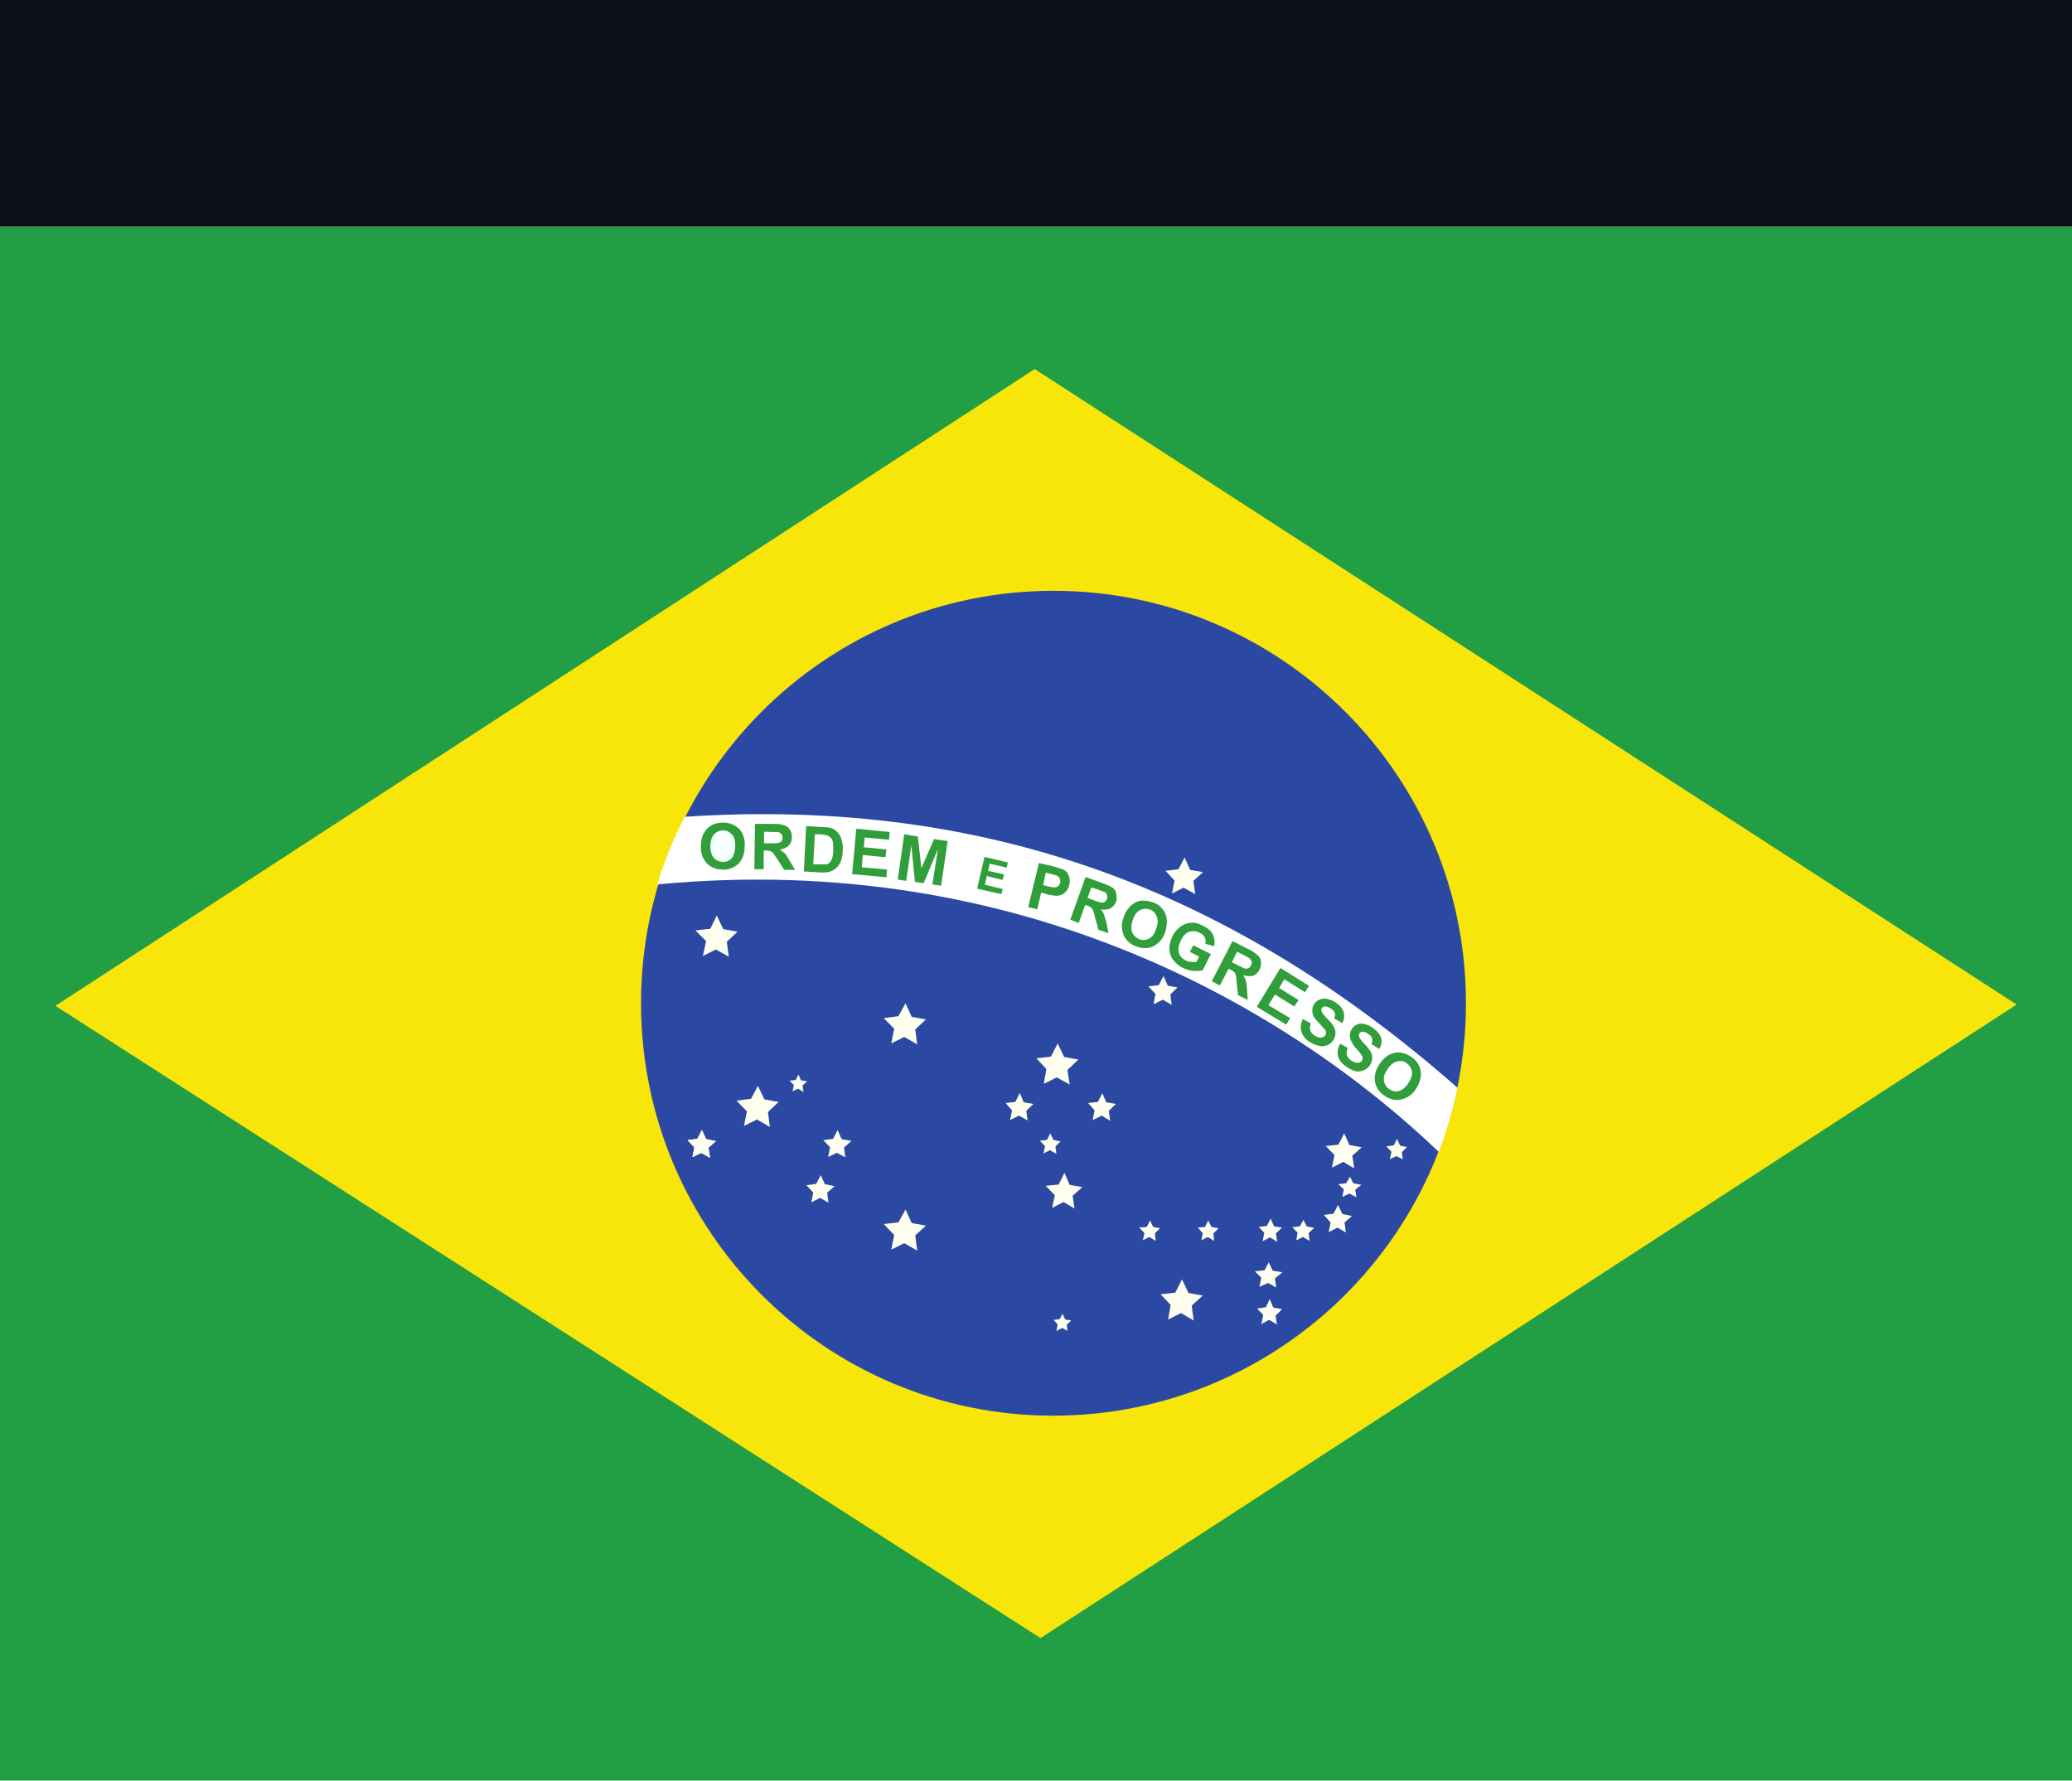
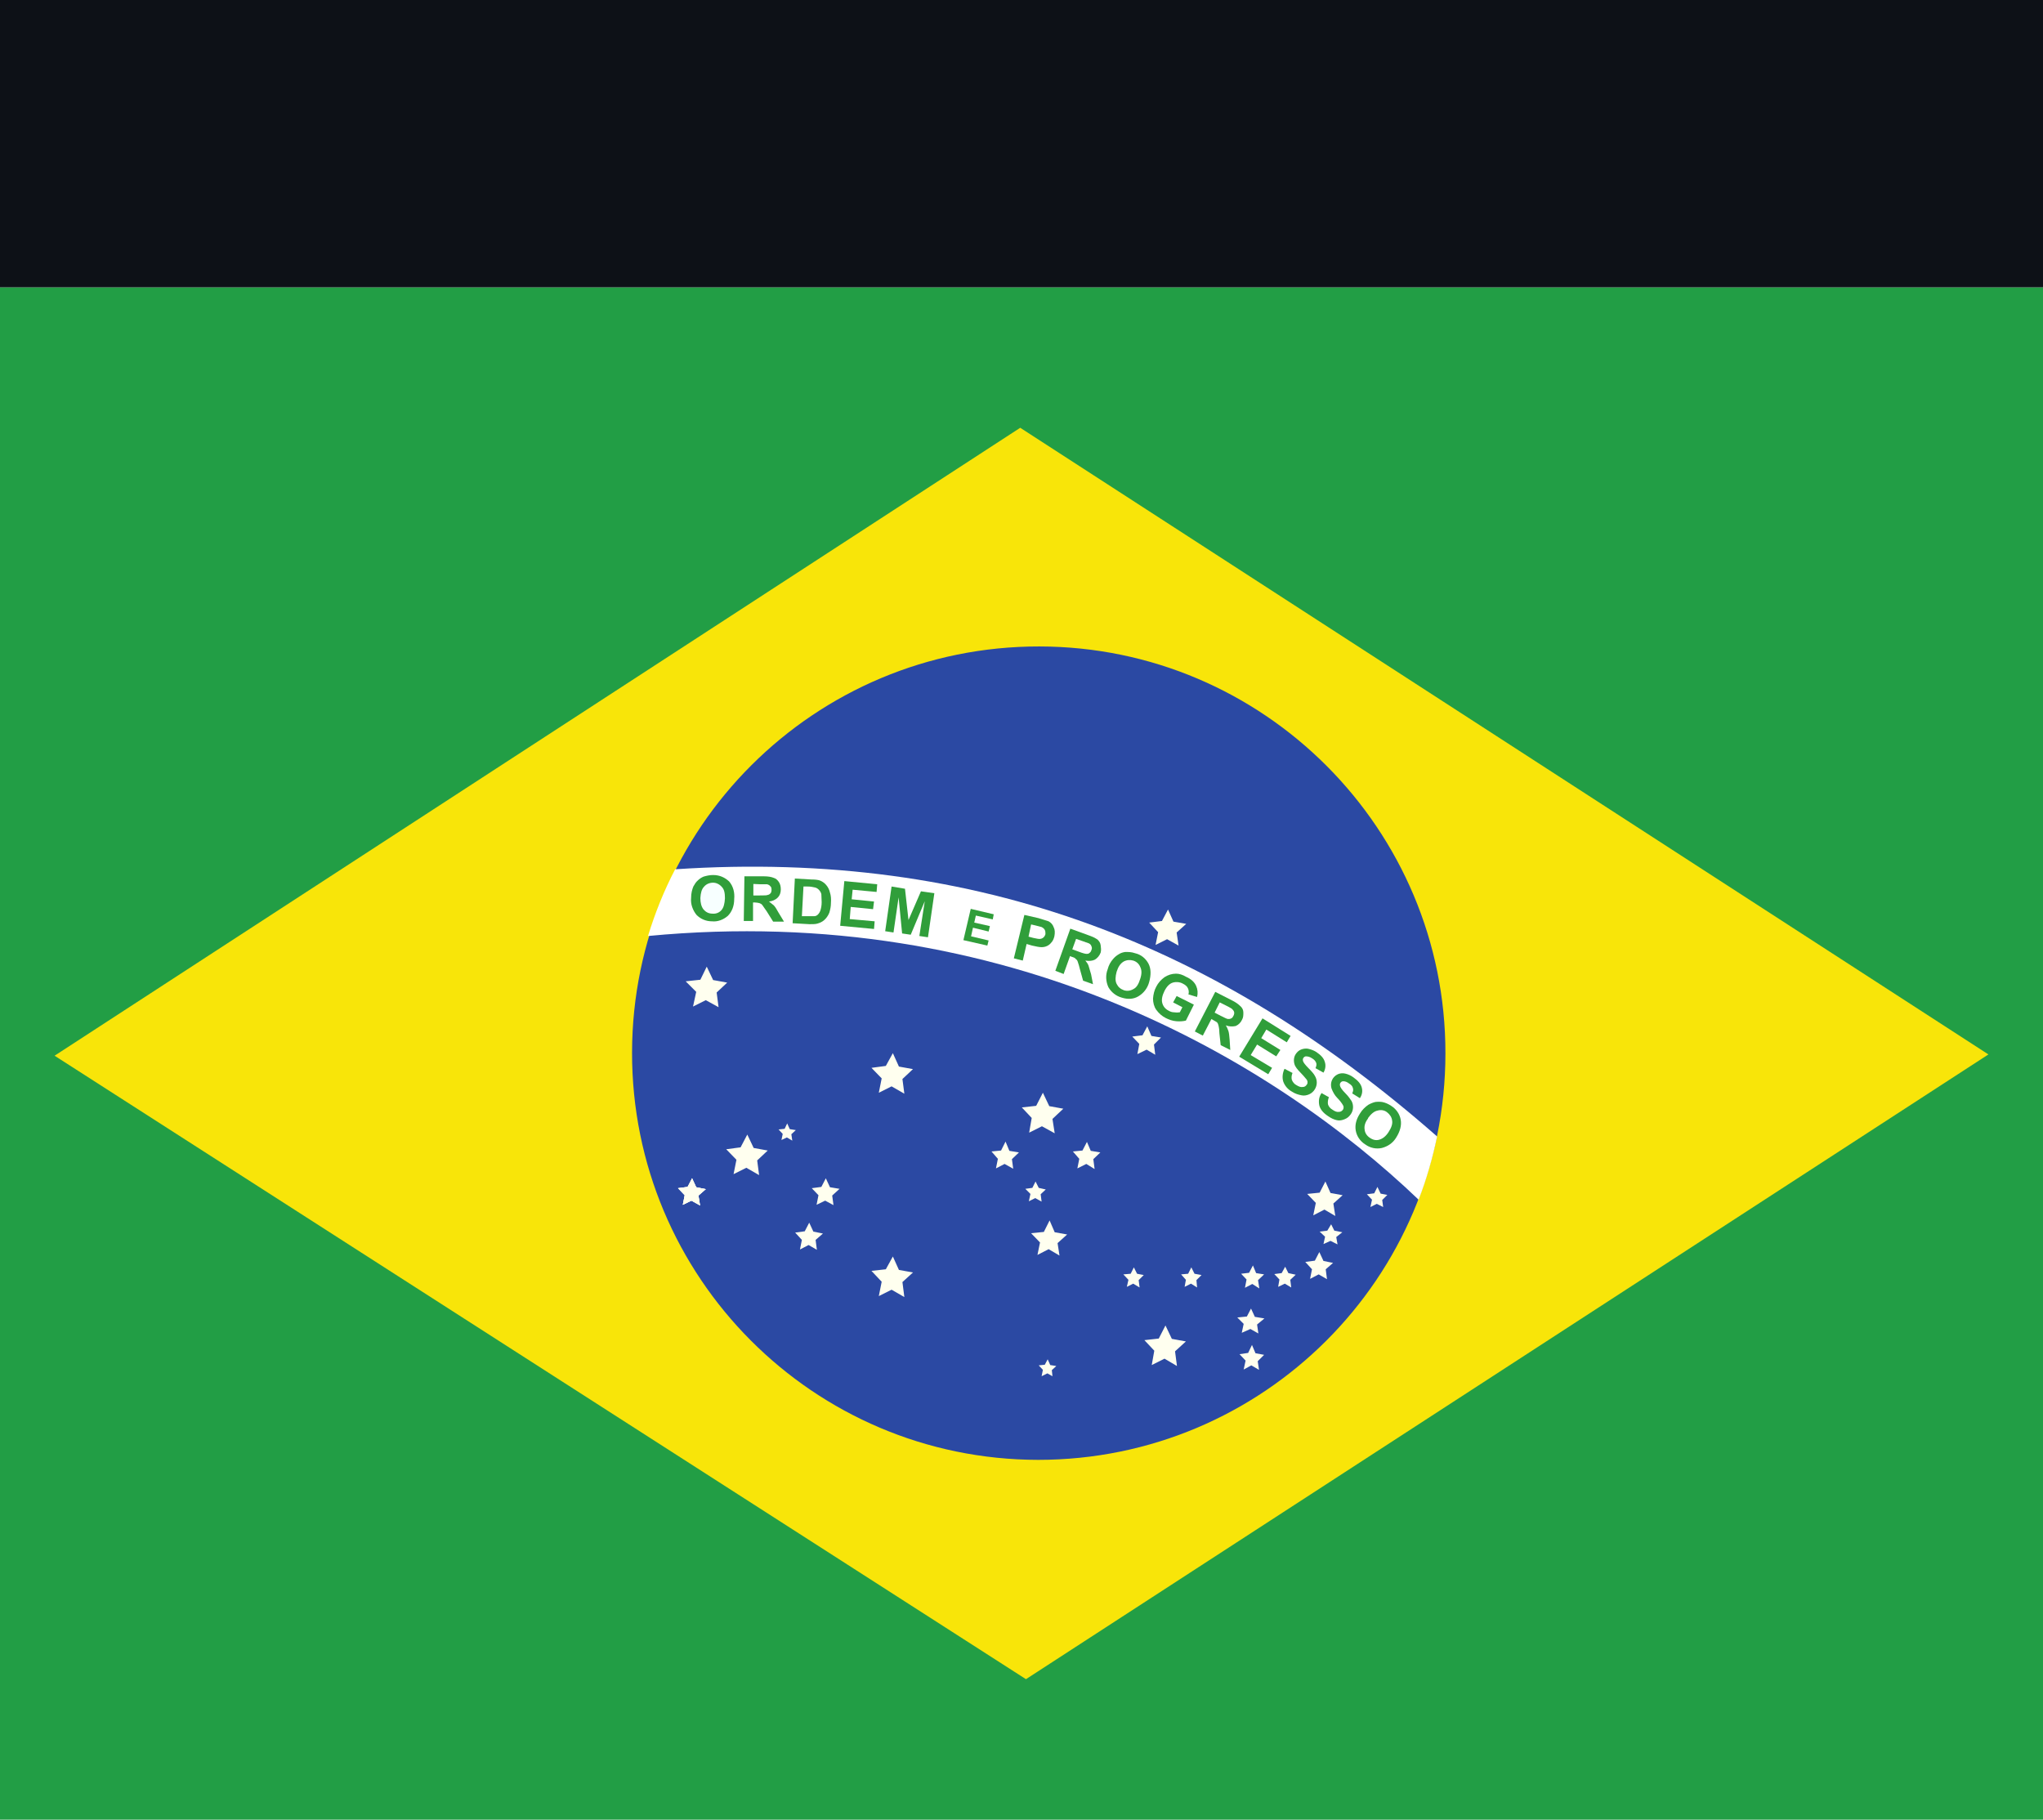
- <svg xmlns="http://www.w3.org/2000/svg" version="1.1" id="flag-icons-br" x="0px" y="0px" viewBox="0 0 640 550" style="enable-background:new 0 0 640 550;" xml:space="preserve">
+ <svg xmlns="http://www.w3.org/2000/svg" version="1.1" id="flag-icons-br" x="0px" y="0px" viewBox="0 0 640 570" style="enable-background:new 0 0 640 570;" xml:space="preserve">
  <style type="text/css">
	.st0{fill-rule:evenodd;clip-rule:evenodd;fill:#229E45;}
	.st1{fill-rule:evenodd;clip-rule:evenodd;fill:#F8E509;}
	.st2{fill-rule:evenodd;clip-rule:evenodd;fill:#2B49A3;}
	.st3{fill-rule:evenodd;clip-rule:evenodd;fill:#FFFFEF;}
	.st4{fill-rule:evenodd;clip-rule:evenodd;fill:#FFFFFF;}
	.st5{fill:#309E3A;}
	.st6{fill:#F7FFFF;}
	.st7{fill:#FFFFFF;}
	.st8{fill:#0D1117;}
</style>
  <g>
-     <path class="st0" d="M0,70h640v480H0V70z" />
-     <path class="st1" d="M321.4,506l301.5-195.7L319.6,114L17.1,310.7L321.4,506z" />
-     <path class="st2" d="M452.8,310c0,70.3-57.1,127.3-127.6,127.3c-70.4-0.1-127.3-57.2-127.2-127.6c0.1-70.4,57.2-127.3,127.6-127.2   C395.9,182.6,452.9,239.7,452.8,310z" />
-     <path class="st3" d="M283.3,386.3l-4-2.3l-4,2l0.9-4.5l-3.2-3.4l4.5-0.5l2.2-4l1.9,4.2l4.4,0.8l-3.3,3 M368.7,407.9l-3.9-2.3l-4,2   l0.8-4.5l-3.1-3.3l4.5-0.5l2.1-4.1l2,4.2l4.4,0.8l-3.4,3.1 M331.9,373.3l-3.4-2l-3.5,1.8l0.8-3.9l-2.8-2.9l4-0.4l1.8-3.6l1.6,3.7   l3.9,0.7l-3,2.7 M418.3,360.9l-3.4-2l-3.5,1.8l0.8-3.9l-2.7-2.8l3.9-0.4l1.8-3.5l1.6,3.6l3.8,0.7l-2.9,2.6 M330.4,335l-4-2.2l-4,2   l0.8-4.6l-3.1-3.3l4.5-0.5l2.1-4.1l2,4.2l4.4,0.8l-3.4,3.2 M225.1,295.5l-4-2.2l-4,2l1-4.6l-3.3-3.3l4.6-0.5l2-4.1l2,4.2l4.4,0.8   l-3.3,3.1 M237.8,348.1l-4-2.3l-4,2l0.9-4.5l-3.2-3.3l4.5-0.6l2.1-4l2,4.2l4.4,0.8l-3.3,3.1 M369.2,276.2l-3.6-2L362,276l0.8-4   l-2.8-3l4-0.5l1.9-3.6l1.7,3.8l4,0.7l-3,2.7 M361.9,310.4l-2.7-1.6l-2.9,1.4l0.6-3.2l-2.2-2.3l3.2-0.4l1.5-2.8l1.3,3l3,0.5   l-2.2,2.2 M219.3,357.6l-2.7-1.5l-2.7,1.3l0.6-3l-2.1-2.2l3-0.4l1.4-2.7l1.3,2.8l3,0.6l-2.3,2 M419,369.8l-2.2-1.1l-2.2,1l0.5-2.3   l-1.7-1.6l2.4-0.3l1.2-2l1,2l2.5,0.5l-1.9,1.5" />
-     <path class="st3" d="M219.3,357.6l-2.7-1.5l-2.7,1.3l0.6-3l-2.1-2.2l3-0.4l1.4-2.7l1.3,2.8l3,0.6l-2.3,2" />
-     <path class="st3" d="M219.3,357.6l-2.7-1.5l-2.7,1.3l0.6-3l-2.1-2.2l3-0.4l1.4-2.7l1.3,2.8l3,0.6l-2.3,2 M261.1,357.5l-2.6-1.4   l-2.7,1.3l0.6-3l-2.1-2.2l3-0.4l1.4-2.7l1.3,2.8l3,0.5l-2.3,2.1 M255.9,371.5l-2.6-1.5l-2.7,1.4l0.6-3l-2.1-2.3l3-0.4l1.4-2.7   l1.3,2.8l3,0.6l-2.3,2 M342.9,346.2l-2.6-1.6l-2.8,1.4l0.6-3l-2-2.3l3-0.3l1.4-2.7l1.2,2.8l3,0.5l-2.2,2.1 M317.4,346.1l-2.7-1.5   L312,346l0.6-3l-2-2.3l3-0.3l1.4-2.8l1.2,2.9l3,0.5l-2.2,2.1 M248.2,337.3l-1.7-1l-1.7,0.8l0.4-1.9l-1.3-1.4l1.9-0.2l0.8-1.7   l0.8,1.8l1.9,0.3l-1.4,1.3 M415.7,380.7l-2.6-1.5l-2.7,1.4l0.6-3l-2.1-2.3l3-0.4l1.4-2.7l1.3,2.8l3,0.6l-2.3,2 M394.5,383.6   l-2.2-1.4l-2.3,1.2l0.5-2.6l-1.7-1.8l2.5-0.3l1.2-2.3l1,2.4l2.5,0.4l-1.9,1.8 M404.5,383.3l-2-1.2l-2.1,1l0.4-2.3l-1.6-1.7l2.3-0.3   l1.1-2l1,2l2.3,0.5l-1.7,1.6 M433.3,358.1l-2-1l-2,1l0.5-2.3l-1.6-1.7l2.3-0.3l1-2l1,2.1l2.1,0.4l-1.6,1.6 M394.2,397.7l-2.5-1.4   l-2.7,1.2l0.6-2.8l-2-2l3-0.3l1.3-2.5l1.2,2.6l3,0.5l-2.3,1.9 M394.4,409.1l-2.4-1.4l-2.4,1.3l0.6-2.8l-1.9-2l2.7-0.4l1.2-2.5   l1.1,2.6l2.7,0.5l-2,2 M375,383.3l-1.9-1.2l-2,1l0.4-2.2l-1.5-1.7l2.2-0.2l1-2l1,2l2.2,0.4l-1.6,1.6 M357,383.3l-2-1.2l-2,1   l0.5-2.2l-1.6-1.7l2.3-0.2l1-2l1,2l2.1,0.4l-1.6,1.6 M326.3,356.4l-2-1.1l-2,1l0.5-2.3l-1.6-1.6l2.2-0.3l1-2l1,2l2.2,0.5l-1.6,1.5    M329.7,411.1l-1.6-0.9l-1.8,0.9l0.4-2l-1.3-1.4l1.9-0.2l0.9-1.7l0.8,1.8l1.9,0.3l-1.4,1.3 M283.3,322.6l-4-2.3l-4,2l0.9-4.5   l-3.2-3.3l4.5-0.6l2.2-4l1.9,4.2l4.4,0.8l-3.3,3.1" />
-     <path class="st4" d="M444.4,355.8c2.5-6.4,4.4-13.1,5.8-19.8c-67.8-59.5-143.3-90-238.7-83.7c-3.5,6.7-6.3,13.7-8.5,20.9   C316,262.4,399,312.4,444.4,355.8L444.4,355.8z" />
-     <path class="st5" d="M414,322.4l2.3,1.3c-0.3,0.7-0.4,1.5-0.3,2.2c0.2,0.7,0.7,1.3,1.4,1.7c0.7,0.5,1.4,0.8,2,0.7   c0.6,0,1-0.3,1.3-0.7c0.2-0.3,0.2-0.6,0.2-0.9c-0.1-0.4-0.3-0.7-0.5-1c-0.2-0.3-0.7-1-1.5-1.8c-0.8-0.8-1.4-1.9-1.8-3   c-0.5-1.8,0.3-3.6,2-4.4c0.7-0.3,1.5-0.4,2.3-0.2c0.9,0.2,1.8,0.6,2.6,1.2c1.4,1,2.3,2,2.6,3.2c0.3,1.1,0.1,2.3-0.6,3.3l-2.4-1.5   c0.3-0.6,0.4-1.2,0.2-1.7c-0.1-0.5-0.5-1-1.2-1.4c-0.5-0.4-1.1-0.7-1.8-0.7c-0.4,0-0.7,0.2-0.9,0.5c-0.2,0.3-0.2,0.6-0.1,1   c0.1,0.4,0.6,1.2,1.6,2.2s1.6,1.9,2,2.5c0.7,1.3,0.6,3-0.3,4.2c-0.5,0.7-1.1,1.2-1.9,1.5c-0.7,0.3-1.6,0.5-2.4,0.3   c-0.9-0.2-1.8-0.6-2.8-1.3c-1.5-1-2.4-2.1-2.7-3.3C413,324.9,413.2,323.5,414,322.4L414,322.4z M402.4,314.8l2.5,1.3   c-0.3,0.7-0.4,1.5-0.2,2.2c0.3,0.7,0.8,1.3,1.4,1.6c0.8,0.5,1.4,0.7,2,0.6c0.6,0,1-0.3,1.3-0.8c0.2-0.2,0.2-0.5,0.2-0.8   c0-0.3-0.2-0.7-0.5-1c-0.5-0.6-1-1.2-1.6-1.8c-1.1-1.1-1.8-2-2-2.8c-0.3-1-0.2-2.2,0.4-3.1c0.4-0.6,0.9-1.1,1.6-1.4   c0.7-0.3,1.5-0.4,2.2-0.3c0.9,0.2,1.8,0.5,2.6,1c1.5,1,2.4,2,2.7,3.1c0.4,1.1,0.2,2.4-0.4,3.4l-2.5-1.4c0.3-0.7,0.4-1.2,0.2-1.7   s-0.6-1-1.3-1.4c-0.6-0.4-1.2-0.6-1.9-0.6c-0.3,0-0.6,0.2-0.8,0.5c-0.2,0.3-0.2,0.6-0.1,1s0.7,1.2,1.7,2.2s1.7,1.8,2,2.4   c0.8,1.3,0.8,2.9,0,4.2c-0.4,0.7-1.1,1.3-1.8,1.6c-0.7,0.3-1.6,0.5-2.4,0.3c-1-0.2-2-0.5-2.9-1.1c-1.3-0.7-2.3-1.8-2.8-3.2   C401.6,317.5,401.8,316,402.4,314.8L402.4,314.8z M388.2,311l7.3-12l8.8,5.5l-1.2,2l-6.4-4l-1.6,2.7l6,3.7l-1.3,2l-6-3.7l-2,3.3   l6.7,4l-1.2,2L388.2,311L388.2,311z M367.5,294l1.1-2l5.4,2.7l-2.5,5c-0.8,0.2-1.8,0.3-3,0.2c-1.2-0.1-2.3-0.5-3.3-1   c-1.2-0.6-2.2-1.5-3-2.6c-0.7-1-1-2.3-1-3.5c0.1-1.3,0.4-2.6,1-3.7c0.6-1.2,1.5-2.2,2.6-3c1.1-0.7,2.3-1.1,3.6-1.1c1,0,2,0.3,3.2,1   c1.6,0.7,2.6,1.7,3.1,2.8c0.5,1.1,0.6,2.3,0.3,3.5l-2.7-0.8c0.2-0.7,0.1-1.4-0.2-2c-0.3-0.6-0.8-1-1.6-1.4   c-0.9-0.5-2.1-0.6-3.1-0.3c-1,0.3-1.9,1.2-2.6,2.6c-0.7,1.4-1,2.7-0.7,3.8c0.3,1.1,1,1.9,2,2.4c0.5,0.3,1.1,0.5,1.7,0.5   c0.6,0.1,1.2,0.1,1.8,0l0.8-1.6L367.5,294L367.5,294z M277.3,271.7l2-14l4.2,0.7l1.1,9.8l3.9-9l4.2,0.6l-2,13.8l-2.7-0.4l1.7-10.9   l-4.4,10.5l-2.7-0.4l-1.1-11.3l-1.6,11L277.3,271.7L277.3,271.7z M263.2,270l1.3-14l10.3,1l-0.2,2.4l-7.5-0.7l-0.3,3l7,0.7   l-0.3,2.4l-7-0.7l-0.3,3.8l7.8,0.7l-0.2,2.4L263.2,270L263.2,270z" />
+     <path class="st0" d="M0,90h640v480H0V90z" />
+     <path class="st1" d="M321.4,526l301.5-195.7L319.6,134L17.1,330.7L321.4,526z" />
+     <path class="st2" d="M452.8,330c0,70.3-57.1,127.3-127.6,127.3c-70.4-0.1-127.3-57.2-127.2-127.6s57.2-127.3,127.6-127.2   C395.9,202.6,452.9,259.7,452.8,330z" />
+     <path class="st3" d="M283.3,406.3l-4-2.3l-4,2l0.9-4.5l-3.2-3.4l4.5-0.5l2.2-4l1.9,4.2l4.4,0.8l-3.3,3 M368.7,427.9l-3.9-2.3l-4,2   l0.8-4.5l-3.1-3.3l4.5-0.5l2.1-4.1l2,4.2l4.4,0.8l-3.4,3.1 M331.9,393.3l-3.4-2l-3.5,1.8l0.8-3.9l-2.8-2.9l4-0.4l1.8-3.6l1.6,3.7   l3.9,0.7l-3,2.7 M418.3,380.9l-3.4-2l-3.5,1.8l0.8-3.9l-2.7-2.8l3.9-0.4l1.8-3.5l1.6,3.6l3.8,0.7l-2.9,2.6 M330.4,355l-4-2.2l-4,2   l0.8-4.6l-3.1-3.3l4.5-0.5l2.1-4.1l2,4.2l4.4,0.8l-3.4,3.2 M225.1,315.5l-4-2.2l-4,2l1-4.6l-3.3-3.3l4.6-0.5l2-4.1l2,4.2l4.4,0.8   l-3.3,3.1 M237.8,368.1l-4-2.3l-4,2l0.9-4.5l-3.2-3.3l4.5-0.6l2.1-4l2,4.2l4.4,0.8l-3.3,3.1 M369.2,296.2l-3.6-2L362,296l0.8-4   l-2.8-3l4-0.5l1.9-3.6l1.7,3.8l4,0.7l-3,2.7 M361.9,330.4l-2.7-1.6l-2.9,1.4l0.6-3.2l-2.2-2.3l3.2-0.4l1.5-2.8l1.3,3l3,0.5   l-2.2,2.2 M219.3,377.6l-2.7-1.5l-2.7,1.3l0.6-3l-2.1-2.2l3-0.4l1.4-2.7l1.3,2.8l3,0.6l-2.3,2 M419,389.8l-2.2-1.1l-2.2,1l0.5-2.3   l-1.7-1.6l2.4-0.3l1.2-2l1,2l2.5,0.5l-1.9,1.5" />
+     <path class="st3" d="M219.3,377.6l-2.7-1.5l-2.7,1.3l0.6-3l-2.1-2.2l3-0.4l1.4-2.7l1.3,2.8l3,0.6l-2.3,2" />
+     <path class="st3" d="M219.3,377.6l-2.7-1.5l-2.7,1.3l0.6-3l-2.1-2.2l3-0.4l1.4-2.7l1.3,2.8l3,0.6l-2.3,2 M261.1,377.5l-2.6-1.4   l-2.7,1.3l0.6-3l-2.1-2.2l3-0.4l1.4-2.7l1.3,2.8l3,0.5l-2.3,2.1 M255.9,391.5l-2.6-1.5l-2.7,1.4l0.6-3l-2.1-2.3l3-0.4l1.4-2.7   l1.3,2.8l3,0.6l-2.3,2 M342.9,366.2l-2.6-1.6l-2.8,1.4l0.6-3l-2-2.3l3-0.3l1.4-2.7l1.2,2.8l3,0.5l-2.2,2.1 M317.4,366.1l-2.7-1.5   L312,366l0.6-3l-2-2.3l3-0.3l1.4-2.8l1.2,2.9l3,0.5l-2.2,2.1 M248.2,357.3l-1.7-1l-1.7,0.8l0.4-1.9l-1.3-1.4l1.9-0.2l0.8-1.7   l0.8,1.8l1.9,0.3l-1.4,1.3 M415.7,400.7l-2.6-1.5l-2.7,1.4l0.6-3l-2.1-2.3l3-0.4l1.4-2.7l1.3,2.8l3,0.6l-2.3,2 M394.5,403.6   l-2.2-1.4l-2.3,1.2l0.5-2.6l-1.7-1.8l2.5-0.3l1.2-2.3l1,2.4l2.5,0.4l-1.9,1.8 M404.5,403.3l-2-1.2l-2.1,1l0.4-2.3l-1.6-1.7l2.3-0.3   l1.1-2l1,2l2.3,0.5l-1.7,1.6 M433.3,378.1l-2-1l-2,1l0.5-2.3l-1.6-1.7l2.3-0.3l1-2l1,2.1l2.1,0.4l-1.6,1.6 M394.2,417.7l-2.5-1.4   l-2.7,1.2l0.6-2.8l-2-2l3-0.3l1.3-2.5l1.2,2.6l3,0.5l-2.3,1.9 M394.4,429.1l-2.4-1.4l-2.4,1.3l0.6-2.8l-1.9-2l2.7-0.4l1.2-2.5   l1.1,2.6l2.7,0.5l-2,2 M375,403.3l-1.9-1.2l-2,1l0.4-2.2l-1.5-1.7l2.2-0.2l1-2l1,2l2.2,0.4l-1.6,1.6 M357,403.3l-2-1.2l-2,1   l0.5-2.2l-1.6-1.7l2.3-0.2l1-2l1,2l2.1,0.4l-1.6,1.6 M326.3,376.4l-2-1.1l-2,1l0.5-2.3l-1.6-1.6l2.2-0.3l1-2l1,2l2.2,0.5l-1.6,1.5    M329.7,431.1l-1.6-0.9l-1.8,0.9l0.4-2l-1.3-1.4l1.9-0.2l0.9-1.7l0.8,1.8l1.9,0.3l-1.4,1.3 M283.3,342.6l-4-2.3l-4,2l0.9-4.5   l-3.2-3.3l4.5-0.6l2.2-4l1.9,4.2l4.4,0.8l-3.3,3.1" />
+     <path class="st4" d="M444.4,375.8c2.5-6.4,4.4-13.1,5.8-19.8c-67.8-59.5-143.3-90-238.7-83.7c-3.5,6.7-6.3,13.7-8.5,20.9   C316,282.4,399,332.4,444.4,375.8L444.4,375.8z" />
+     <path class="st5" d="M414,342.4l2.3,1.3c-0.3,0.7-0.4,1.5-0.3,2.2c0.2,0.7,0.7,1.3,1.4,1.7c0.7,0.5,1.4,0.8,2,0.7   c0.6,0,1-0.3,1.3-0.7c0.2-0.3,0.2-0.6,0.2-0.9c-0.1-0.4-0.3-0.7-0.5-1s-0.7-1-1.5-1.8s-1.4-1.9-1.8-3c-0.5-1.8,0.3-3.6,2-4.4   c0.7-0.3,1.5-0.4,2.3-0.2c0.9,0.2,1.8,0.6,2.6,1.2c1.4,1,2.3,2,2.6,3.2c0.3,1.1,0.1,2.3-0.6,3.3l-2.4-1.5c0.3-0.6,0.4-1.2,0.2-1.7   c-0.1-0.5-0.5-1-1.2-1.4c-0.5-0.4-1.1-0.7-1.8-0.7c-0.4,0-0.7,0.2-0.9,0.5c-0.2,0.3-0.2,0.6-0.1,1s0.6,1.2,1.6,2.2s1.6,1.9,2,2.5   c0.7,1.3,0.6,3-0.3,4.2c-0.5,0.7-1.1,1.2-1.9,1.5c-0.7,0.3-1.6,0.5-2.4,0.3c-0.9-0.2-1.8-0.6-2.8-1.3c-1.5-1-2.4-2.1-2.7-3.3   C413,344.9,413.2,343.5,414,342.4L414,342.4z M402.4,334.8l2.5,1.3c-0.3,0.7-0.4,1.5-0.2,2.2c0.3,0.7,0.8,1.3,1.4,1.6   c0.8,0.5,1.4,0.7,2,0.6c0.6,0,1-0.3,1.3-0.8c0.2-0.2,0.2-0.5,0.2-0.8s-0.2-0.7-0.5-1c-0.5-0.6-1-1.2-1.6-1.8c-1.1-1.1-1.8-2-2-2.8   c-0.3-1-0.2-2.2,0.4-3.1c0.4-0.6,0.9-1.1,1.6-1.4s1.5-0.4,2.2-0.3c0.9,0.2,1.8,0.5,2.6,1c1.5,1,2.4,2,2.7,3.1   c0.4,1.1,0.2,2.4-0.4,3.4l-2.5-1.4c0.3-0.7,0.4-1.2,0.2-1.7s-0.6-1-1.3-1.4c-0.6-0.4-1.2-0.6-1.9-0.6c-0.3,0-0.6,0.2-0.8,0.5   c-0.2,0.3-0.2,0.6-0.1,1s0.7,1.2,1.7,2.2s1.7,1.8,2,2.4c0.8,1.3,0.8,2.9,0,4.2c-0.4,0.7-1.1,1.3-1.8,1.6c-0.7,0.3-1.6,0.5-2.4,0.3   c-1-0.2-2-0.5-2.9-1.1c-1.3-0.7-2.3-1.8-2.8-3.2C401.6,337.5,401.8,336,402.4,334.8L402.4,334.8z M388.2,331l7.3-12l8.8,5.5l-1.2,2   l-6.4-4l-1.6,2.7l6,3.7l-1.3,2l-6-3.7l-2,3.3l6.7,4l-1.2,2L388.2,331L388.2,331z M367.5,314l1.1-2l5.4,2.7l-2.5,5   c-0.8,0.2-1.8,0.3-3,0.2c-1.2-0.1-2.3-0.5-3.3-1c-1.2-0.6-2.2-1.5-3-2.6c-0.7-1-1-2.3-1-3.5c0.1-1.3,0.4-2.6,1-3.7   c0.6-1.2,1.5-2.2,2.6-3c1.1-0.7,2.3-1.1,3.6-1.1c1,0,2,0.3,3.2,1c1.6,0.7,2.6,1.7,3.1,2.8c0.5,1.1,0.6,2.3,0.3,3.5l-2.7-0.8   c0.2-0.7,0.1-1.4-0.2-2c-0.3-0.6-0.8-1-1.6-1.4c-0.9-0.5-2.1-0.6-3.1-0.3c-1,0.3-1.9,1.2-2.6,2.6s-1,2.7-0.7,3.8   c0.3,1.1,1,1.9,2,2.4c0.5,0.3,1.1,0.5,1.7,0.5c0.6,0.1,1.2,0.1,1.8,0l0.8-1.6L367.5,314L367.5,314z M277.3,291.7l2-14l4.2,0.7   l1.1,9.8l3.9-9l4.2,0.6l-2,13.8l-2.7-0.4l1.7-10.9l-4.4,10.5l-2.7-0.4l-1.1-11.3l-1.6,11L277.3,291.7L277.3,291.7z M263.2,290   l1.3-14l10.3,1l-0.2,2.4l-7.5-0.7l-0.3,3l7,0.7l-0.3,2.4l-7-0.7l-0.3,3.8l7.8,0.7l-0.2,2.4L263.2,290L263.2,290z" />
    <g>
-       <path class="st5" d="M216.5,261.3c0-1.5,0.3-2.6,0.7-3.6c0.4-0.7,0.8-1.4,1.4-1.9c0.5-0.5,1.1-0.9,1.8-1.2c1-0.3,2-0.5,3-0.5    c2.1,0,3.7,0.8,5,2c1.3,1.5,1.8,3.5,1.6,5.5c0,2.2-0.7,4-2,5.3c-1.4,1.2-3.2,1.9-5,1.7c-1.8,0-3.5-0.7-4.8-2    C217,265.1,216.3,263.2,216.5,261.3z" />
-       <path class="st6" d="M219.4,261.3c0,1.5,0.3,2.7,1,3.6c0.7,0.8,1.6,1.3,2.8,1.3c1.1,0.1,2.1-0.3,2.8-1.1c0.7-0.8,1-2,1.1-3.7    c0-1.6-0.2-2.8-1-3.6c-0.7-0.8-1.7-1.3-2.7-1.3c-1.1,0-2.1,0.4-2.8,1.2C219.8,258.5,219.5,259.7,219.4,261.3L219.4,261.3z" />
+       <path class="st5" d="M216.5,281.3c0-1.5,0.3-2.6,0.7-3.6c0.4-0.7,0.8-1.4,1.4-1.9c0.5-0.5,1.1-0.9,1.8-1.2c1-0.3,2-0.5,3-0.5    c2.1,0,3.7,0.8,5,2c1.3,1.5,1.8,3.5,1.6,5.5c0,2.2-0.7,4-2,5.3c-1.4,1.2-3.2,1.9-5,1.7c-1.8,0-3.5-0.7-4.8-2    C217,285.1,216.3,283.2,216.5,281.3z" />
+       <path class="st6" d="M219.4,281.3c0,1.5,0.3,2.7,1,3.6c0.7,0.8,1.6,1.3,2.8,1.3c1.1,0.1,2.1-0.3,2.8-1.1c0.7-0.8,1-2,1.1-3.7    c0-1.6-0.2-2.8-1-3.6c-0.7-0.8-1.7-1.3-2.7-1.3c-1.1,0-2.1,0.4-2.8,1.2C219.8,278.5,219.5,279.7,219.4,281.3L219.4,281.3z" />
    </g>
    <g>
-       <path class="st5" d="M233,268.5l0.2-14h6c1.5,0,2.5,0.2,3.2,0.5c0.7,0.2,1.2,0.7,1.6,1.3c0.4,0.6,0.6,1.4,0.6,2.3    c0,1-0.3,1.9-1,2.6c-0.7,0.7-1.7,1.1-2.7,1.2l1.5,1.2c0.4,0.4,0.9,1.2,1.5,2.3l1.7,2.8h-3.4l-2-3.2l-1.4-2    c-0.2-0.3-0.6-0.5-0.9-0.6c-0.5-0.1-0.9-0.2-1.4-0.2h-0.6v5.8H233L233,268.5z" />
-       <path class="st7" d="M236,260.5h2c1.4,0,2.3,0,2.6-0.2c0.3,0,0.6-0.3,0.8-0.5c0.2-0.2,0.3-0.7,0.3-1c0-0.6-0.1-1-0.4-1.2    c-0.2-0.3-0.6-0.5-1-0.6h-2l-2.3-0.1v3.5L236,260.5z" />
+       <path class="st5" d="M233,288.5l0.2-14h6c1.5,0,2.5,0.2,3.2,0.5c0.7,0.2,1.2,0.7,1.6,1.3c0.4,0.6,0.6,1.4,0.6,2.3    c0,1-0.3,1.9-1,2.6s-1.7,1.1-2.7,1.2l1.5,1.2c0.4,0.4,0.9,1.2,1.5,2.3l1.7,2.8h-3.4l-2-3.2l-1.4-2c-0.2-0.3-0.6-0.5-0.9-0.6    c-0.5-0.1-0.9-0.2-1.4-0.2h-0.6v5.8L233,288.5L233,288.5z" />
+       <path class="st7" d="M236,280.5h2c1.4,0,2.3,0,2.6-0.2c0.3,0,0.6-0.3,0.8-0.5s0.3-0.7,0.3-1c0-0.6-0.1-1-0.4-1.2    c-0.2-0.3-0.6-0.5-1-0.6h-2l-2.3-0.1v3.5L236,280.5z" />
    </g>
    <g>
-       <path class="st5" d="M249,255.2l5.2,0.3c1.1,0,2,0.1,2.6,0.3c0.8,0.3,1.5,0.8,2,1.4c0.6,0.7,1,1.5,1.2,2.4c0.3,0.9,0.4,2,0.3,3.3    c0,1-0.2,2-0.5,3c-0.4,1-1,1.8-1.7,2.4c-0.6,0.5-1.3,0.8-2,1c-0.6,0.2-1.5,0.2-2.5,0.2l-5.3-0.3L249,255.2L249,255.2z" />
-       <path class="st7" d="M251.7,257.7l-0.5,9.3h3.8c0.5,0,0.9-0.2,1.2-0.5c0.3-0.3,0.6-0.7,0.8-1.3c0.2-0.6,0.4-1.5,0.4-2.6l-0.1-2.5    c-0.1-0.5-0.4-1-0.8-1.4c-0.3-0.3-0.7-0.6-1.2-0.7c-0.8-0.2-1.5-0.3-2.3-0.3H251.7z" />
+       <path class="st5" d="M249,275.2l5.2,0.3c1.1,0,2,0.1,2.6,0.3c0.8,0.3,1.5,0.8,2,1.4c0.6,0.7,1,1.5,1.2,2.4c0.3,0.9,0.4,2,0.3,3.3    c0,1-0.2,2-0.5,3c-0.4,1-1,1.8-1.7,2.4c-0.6,0.5-1.3,0.8-2,1c-0.6,0.2-1.5,0.2-2.5,0.2l-5.3-0.3L249,275.2L249,275.2z" />
+       <path class="st7" d="M251.7,277.7l-0.5,9.3h3.8c0.5,0,0.9-0.2,1.2-0.5c0.3-0.3,0.6-0.7,0.8-1.3c0.2-0.6,0.4-1.5,0.4-2.6l-0.1-2.5    c-0.1-0.5-0.4-1-0.8-1.4c-0.3-0.3-0.7-0.6-1.2-0.7c-0.8-0.2-1.5-0.3-2.3-0.3H251.7z" />
    </g>
    <g>
-       <path class="st5" d="M317.6,280.2l3.3-13.6l4.4,1l3.2,1c0.7,0.4,1.3,1,1.6,1.9c0.4,0.8,0.4,1.7,0.2,2.8c-0.2,0.8-0.5,1.5-1,2    c-0.7,0.9-1.8,1.4-3,1.4c-0.7,0-1.7-0.2-3-0.5l-1.7-0.5l-1.2,5.2L317.6,280.2L317.6,280.2z" />
-       <path class="st7" d="M323,269.6l-0.8,3.8l1.5,0.4c1,0.2,1.8,0.4,2.2,0.3c0.8-0.1,1.4-0.7,1.6-1.5c0-0.5,0-0.9-0.2-1.3    c-0.2-0.4-0.6-0.7-1-0.9l-1.9-0.5l-1.3-0.3H323z" />
+       <path class="st5" d="M317.6,300.2l3.3-13.6l4.4,1l3.2,1c0.7,0.4,1.3,1,1.6,1.9c0.4,0.8,0.4,1.7,0.2,2.8c-0.2,0.8-0.5,1.5-1,2    c-0.7,0.9-1.8,1.4-3,1.4c-0.7,0-1.7-0.2-3-0.5l-1.7-0.5l-1.2,5.2L317.6,300.2L317.6,300.2z" />
+       <path class="st7" d="M323,289.6l-0.8,3.8l1.5,0.4c1,0.2,1.8,0.4,2.2,0.3c0.8-0.1,1.4-0.7,1.6-1.5c0-0.5,0-0.9-0.2-1.3    s-0.6-0.7-1-0.9l-1.9-0.5l-1.3-0.3H323z" />
    </g>
    <g>
-       <path class="st5" d="M330.6,284.1l4.7-13.2l5.5,2c1.5,0.5,2.4,1,3,1.4c0.5,0.5,0.9,1,1,1.8s0.2,1.5,0,2.3c-0.4,1-1,1.7-1.8,2.2    c-0.8,0.4-1.8,0.5-3,0.3c0.4,0.5,0.8,1,1,1.6l0.8,2.7l0.6,3.1l-3.1-1.1l-1-3.6c-0.2-0.8-0.4-1.6-0.7-2.4c-0.1-0.3-0.3-0.6-0.6-0.8    c-0.2-0.3-0.6-0.5-1.3-0.7l-0.5-0.2l-2,5.6L330.6,284.1L330.6,284.1z" />
-       <path class="st7" d="M336,277.4l1.9,0.7c1.3,0.5,2.1,0.7,2.5,0.7c0.3,0,0.6,0,0.9-0.3c0.3-0.2,0.5-0.5,0.6-0.9    c0.2-0.4,0.2-0.8,0-1.2c-0.1-0.4-0.4-0.7-0.8-0.9l-2-0.7l-2-0.7l-1.2,3.3L336,277.4z" />
+       <path class="st5" d="M330.6,304.1l4.7-13.2l5.5,2c1.5,0.5,2.4,1,3,1.4c0.5,0.5,0.9,1,1,1.8s0.2,1.5,0,2.3c-0.4,1-1,1.7-1.8,2.2    c-0.8,0.4-1.8,0.5-3,0.3c0.4,0.5,0.8,1,1,1.6l0.8,2.7l0.6,3.1l-3.1-1.1l-1-3.6c-0.2-0.8-0.4-1.6-0.7-2.4c-0.1-0.3-0.3-0.6-0.6-0.8    c-0.2-0.3-0.6-0.5-1.3-0.7l-0.5-0.2l-2,5.6L330.6,304.1L330.6,304.1z" />
+       <path class="st7" d="M336,297.4l1.9,0.7c1.3,0.5,2.1,0.7,2.5,0.7c0.3,0,0.6,0,0.9-0.3c0.3-0.2,0.5-0.5,0.6-0.9    c0.2-0.4,0.2-0.8,0-1.2c-0.1-0.4-0.4-0.7-0.8-0.9l-2-0.7l-2-0.7l-1.2,3.3H336z" />
    </g>
    <g>
-       <path class="st5" d="M347,283.6c0.3-1.2,0.9-2.3,1.7-3.2c0.5-0.6,1.1-1.1,1.8-1.5c0.6-0.4,1.3-0.6,2-0.7c1,0,2,0,3.1,0.4    c1.8,0.4,3.3,1.6,4.2,3.3c0.8,1.6,0.8,3.5,0.2,5.7c-0.5,1.9-1.7,3.5-3.4,4.5c-1.5,0.9-3.3,1-5.2,0.4c-1.8-0.5-3.3-1.7-4.2-3.3    C346.4,287.4,346.3,285.4,347,283.6L347,283.6z" />
-       <path class="st7" d="M349.8,284.4c-0.4,1.5-0.5,2.8,0,3.8s1.2,1.6,2.3,2c1,0.3,2,0.2,3-0.4c1-0.5,1.6-1.6,2.1-3.2    c0.5-1.5,0.5-2.7,0-3.7c-0.4-1-1.2-1.7-2.2-2c-1-0.3-2.1-0.2-3,0.3C351,281.8,350.3,282.8,349.8,284.4L349.8,284.4z" />
+       <path class="st5" d="M347,303.6c0.3-1.2,0.9-2.3,1.7-3.2c0.5-0.6,1.1-1.1,1.8-1.5c0.6-0.4,1.3-0.6,2-0.7c1,0,2,0,3.1,0.4    c1.8,0.4,3.3,1.6,4.2,3.3c0.8,1.6,0.8,3.5,0.2,5.7c-0.5,1.9-1.7,3.5-3.4,4.5c-1.5,0.9-3.3,1-5.2,0.4c-1.8-0.5-3.3-1.7-4.2-3.3    C346.4,307.4,346.3,305.4,347,303.6L347,303.6z" />
+       <path class="st7" d="M349.8,304.4c-0.4,1.5-0.5,2.8,0,3.8s1.2,1.6,2.3,2c1,0.3,2,0.2,3-0.4c1-0.5,1.6-1.6,2.1-3.2    c0.5-1.5,0.5-2.7,0-3.7c-0.4-1-1.2-1.7-2.2-2s-2.1-0.2-3,0.3C351,301.8,350.3,302.8,349.8,304.4L349.8,304.4z" />
    </g>
    <g>
-       <path class="st5" d="M374.3,303.1l6.4-12.4l5.3,2.7c1,0.5,1.9,1.1,2.7,1.9c0.5,0.5,0.8,1.1,0.8,1.9s0,1.5-0.4,2.2    c-0.4,0.9-1.1,1.6-2,2c-1,0.2-2,0.2-3.1-0.2c0.4,0.6,0.6,1.2,0.8,1.7c0.2,0.6,0.3,1.5,0.4,2.8l0.2,3.2l-3-1.5l-0.4-3.7    c0-0.8-0.1-1.7-0.3-2.5c-0.1-0.4-0.2-0.7-0.5-1l-1.2-0.7l-0.5-0.3l-2.7,5.2L374.3,303.1L374.3,303.1z" />
-       <path class="st7" d="M380.5,297.2l1.9,1c1.2,0.6,2,1,2.3,1s0.7,0,1-0.2c0.3-0.1,0.5-0.4,0.7-0.8c0.2-0.4,0.3-0.8,0.2-1.2    c-0.1-0.4-0.4-0.7-0.7-1c-0.6-0.4-1.2-0.7-1.8-1l-2-1L380.5,297.2z" />
+       <path class="st5" d="M374.3,323.1l6.4-12.4l5.3,2.7c1,0.5,1.9,1.1,2.7,1.9c0.5,0.5,0.8,1.1,0.8,1.9s0,1.5-0.4,2.2    c-0.4,0.9-1.1,1.6-2,2c-1,0.2-2,0.2-3.1-0.2c0.4,0.6,0.6,1.2,0.8,1.7c0.2,0.6,0.3,1.5,0.4,2.8l0.2,3.2l-3-1.5l-0.4-3.7    c0-0.8-0.1-1.7-0.3-2.5c-0.1-0.4-0.2-0.7-0.5-1l-1.2-0.7l-0.5-0.3l-2.7,5.2L374.3,323.1L374.3,323.1z" />
+       <path class="st7" d="M380.5,317.2l1.9,1c1.2,0.6,2,1,2.3,1s0.7,0,1-0.2c0.3-0.1,0.5-0.4,0.7-0.8s0.3-0.8,0.2-1.2    c-0.1-0.4-0.4-0.7-0.7-1c-0.6-0.4-1.2-0.7-1.8-1l-2-1L380.5,317.2z" />
    </g>
    <g>
-       <path class="st5" d="M426.1,328.7c0.6-1,1.5-1.9,2.5-2.6c0.7-0.4,1.4-0.7,2.2-0.9c0.7-0.1,1.5-0.1,2.2,0c1,0.2,1.9,0.6,2.8,1.2    c1.6,1,2.7,2.6,3,4.4c0.3,1.7-0.2,3.6-1.4,5.5c-1,1.7-2.6,2.8-4.5,3.3c-1.8,0.4-3.7,0-5.2-1.1c-1.6-1-2.7-2.6-3-4.4    C424.4,332.3,424.9,330.5,426.1,328.7z" />
-       <path class="st7" d="M428.6,330.3c-1,1.3-1.3,2.5-1.1,3.6c0.1,1,0.7,1.9,1.6,2.5c1,0.7,2,0.9,3,0.6s2-1,2.9-2.4s1.3-2.6,1.1-3.6    c-0.1-1-0.7-1.9-1.6-2.6s-2-0.8-3-0.5c-1,0.2-2,1-3,2.4H428.6z" />
+       <path class="st5" d="M426.1,348.7c0.6-1,1.5-1.9,2.5-2.6c0.7-0.4,1.4-0.7,2.2-0.9c0.7-0.1,1.5-0.1,2.2,0c1,0.2,1.9,0.6,2.8,1.2    c1.6,1,2.7,2.6,3,4.4c0.3,1.7-0.2,3.6-1.4,5.5c-1,1.7-2.6,2.8-4.5,3.3c-1.8,0.4-3.7,0-5.2-1.1c-1.6-1-2.7-2.6-3-4.4    C424.4,352.3,424.9,350.5,426.1,348.7z" />
+       <path class="st7" d="M428.6,350.3c-1,1.3-1.3,2.5-1.1,3.6c0.1,1,0.7,1.9,1.6,2.5c1,0.7,2,0.9,3,0.6s2-1,2.9-2.4s1.3-2.6,1.1-3.6    c-0.1-1-0.7-1.9-1.6-2.6s-2-0.8-3-0.5c-1,0.2-2,1-3,2.4H428.6z" />
    </g>
-     <path class="st5" d="M301.8,274.5l2.3-9.8l7.2,1.7L311,268l-5.3-1.2l-0.5,2.2l4.9,1.1l-0.4,1.7l-4.9-1.2l-0.6,2.7l5.5,1.3l-0.4,1.6   L301.8,274.5L301.8,274.5z" />
+     <path class="st5" d="M301.8,294.5l2.3-9.8l7.2,1.7L311,288l-5.3-1.2l-0.5,2.2l4.9,1.1l-0.4,1.7l-4.9-1.2l-0.6,2.7l5.5,1.3l-0.4,1.6   L301.8,294.5L301.8,294.5z" />
  </g>
-   <rect class="st8" width="640" height="70" />
+   <rect class="st8" width="640" height="90" />
</svg>
